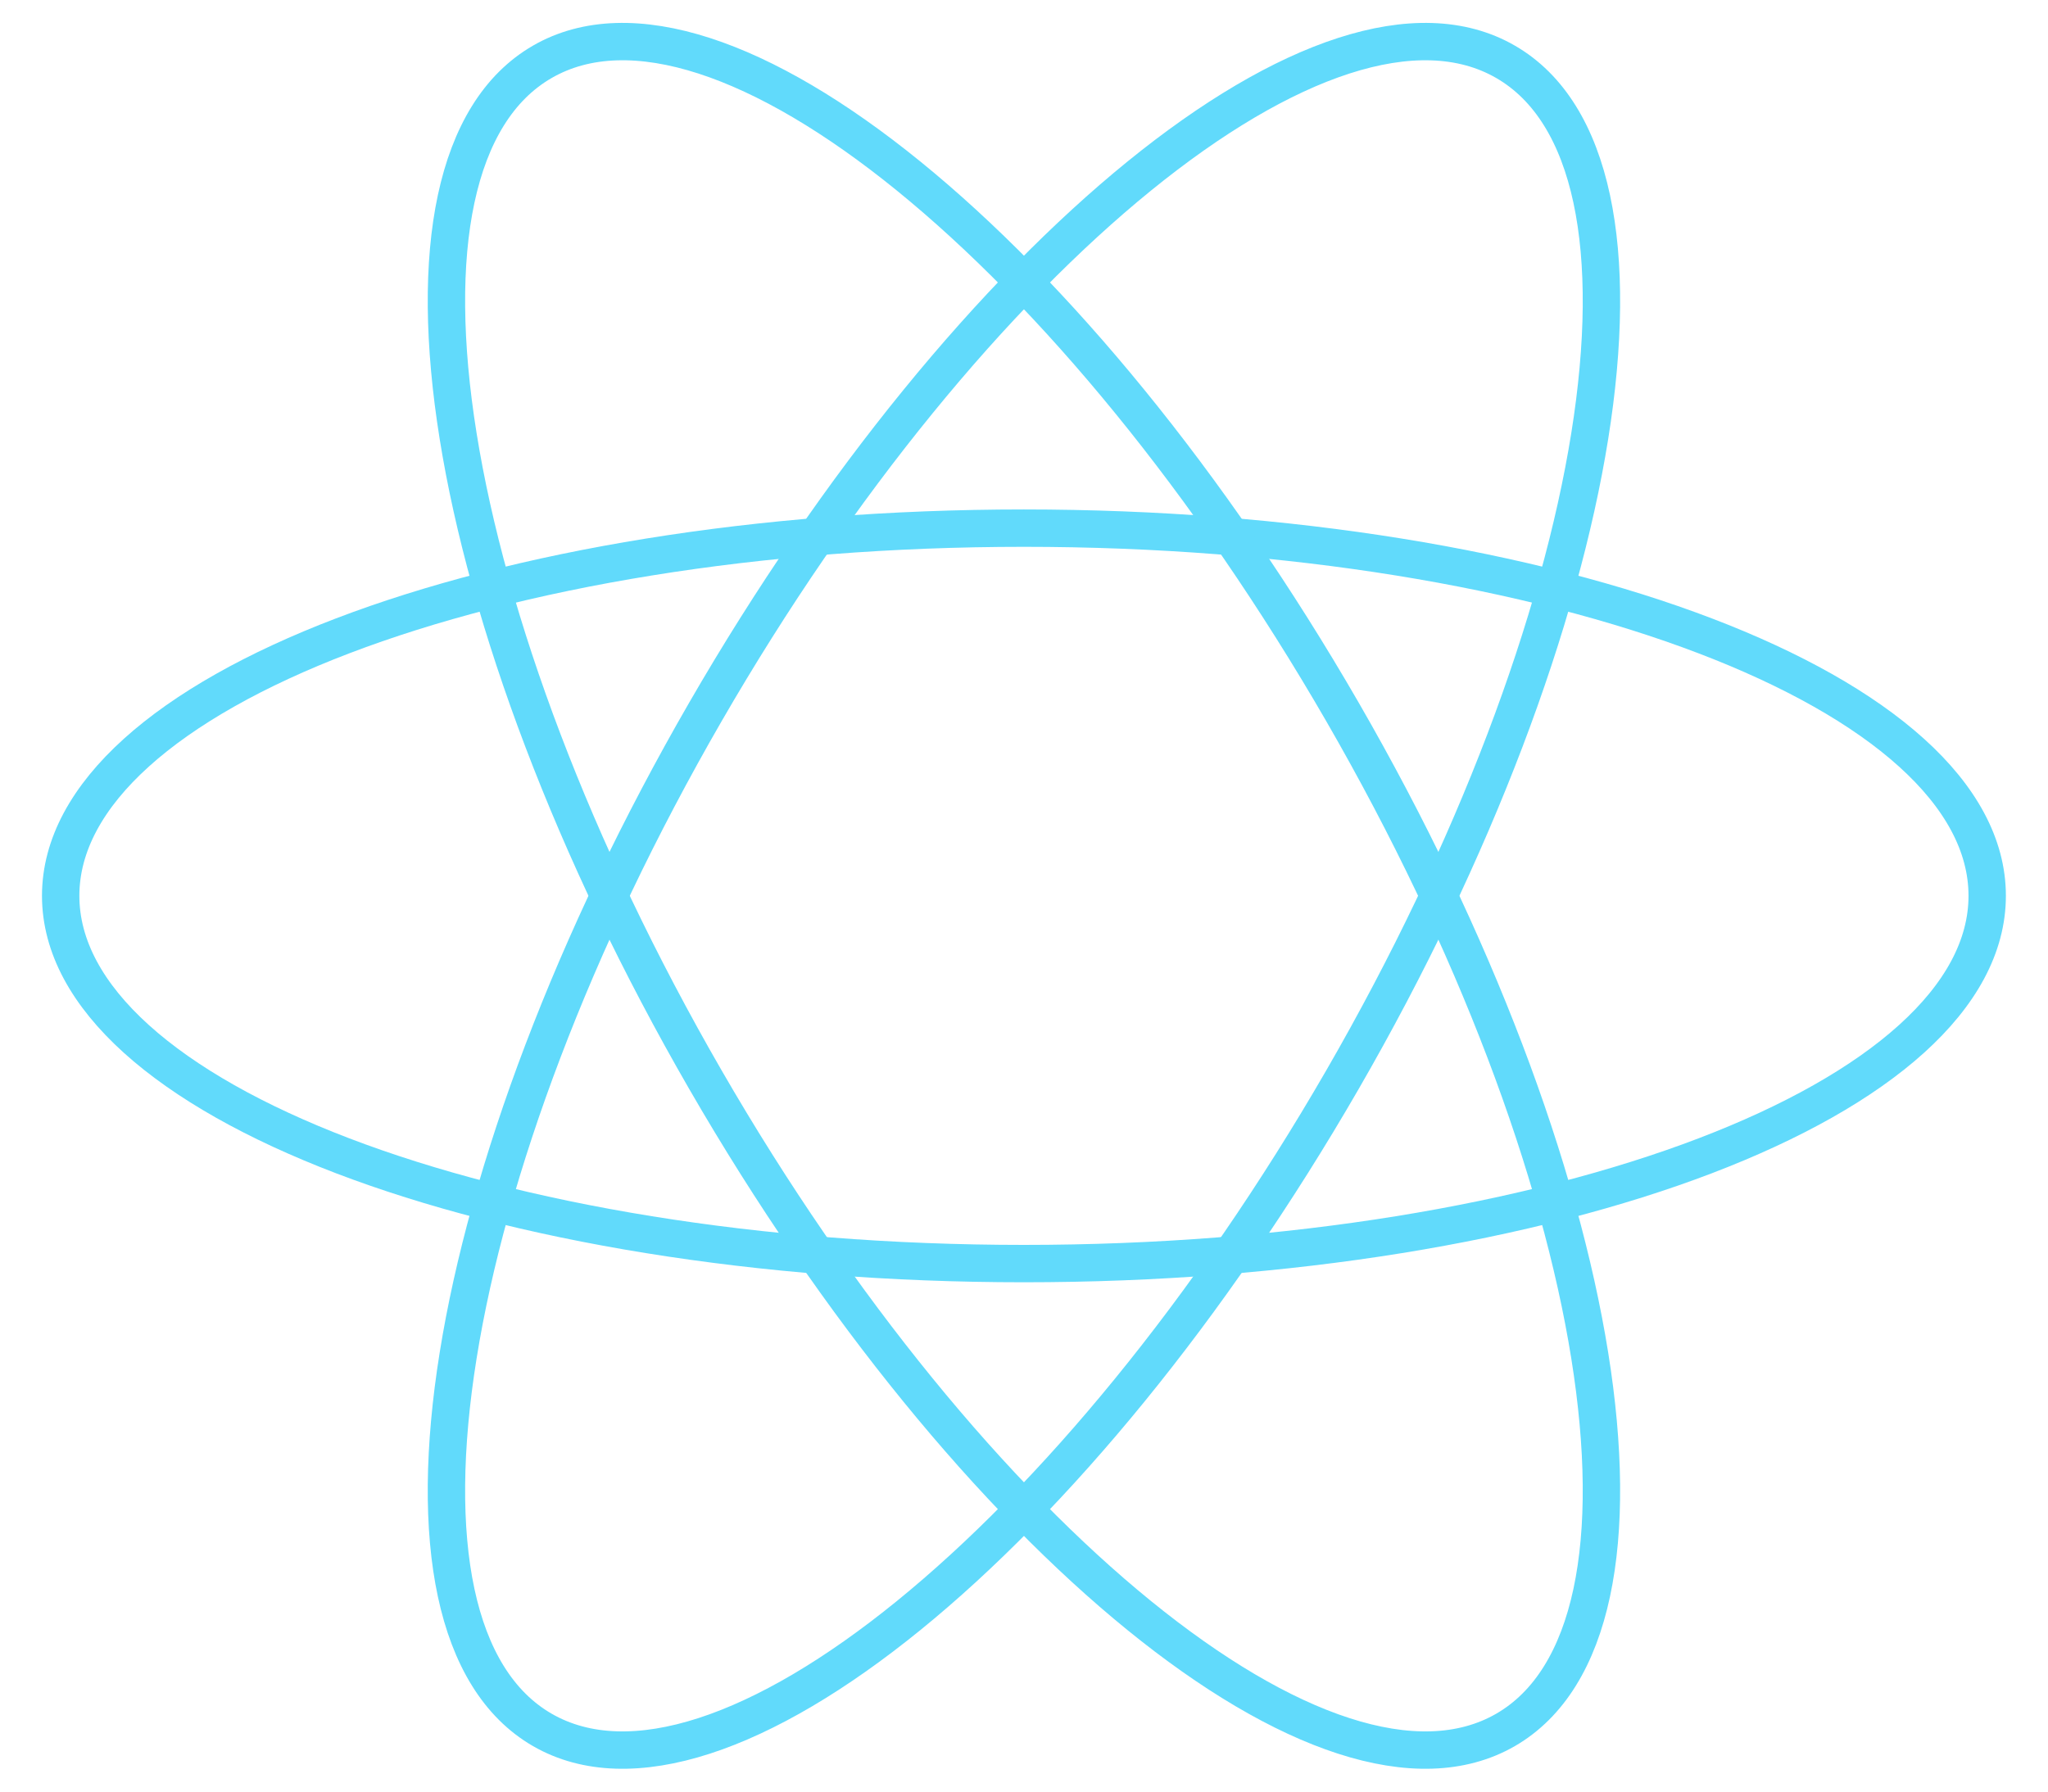
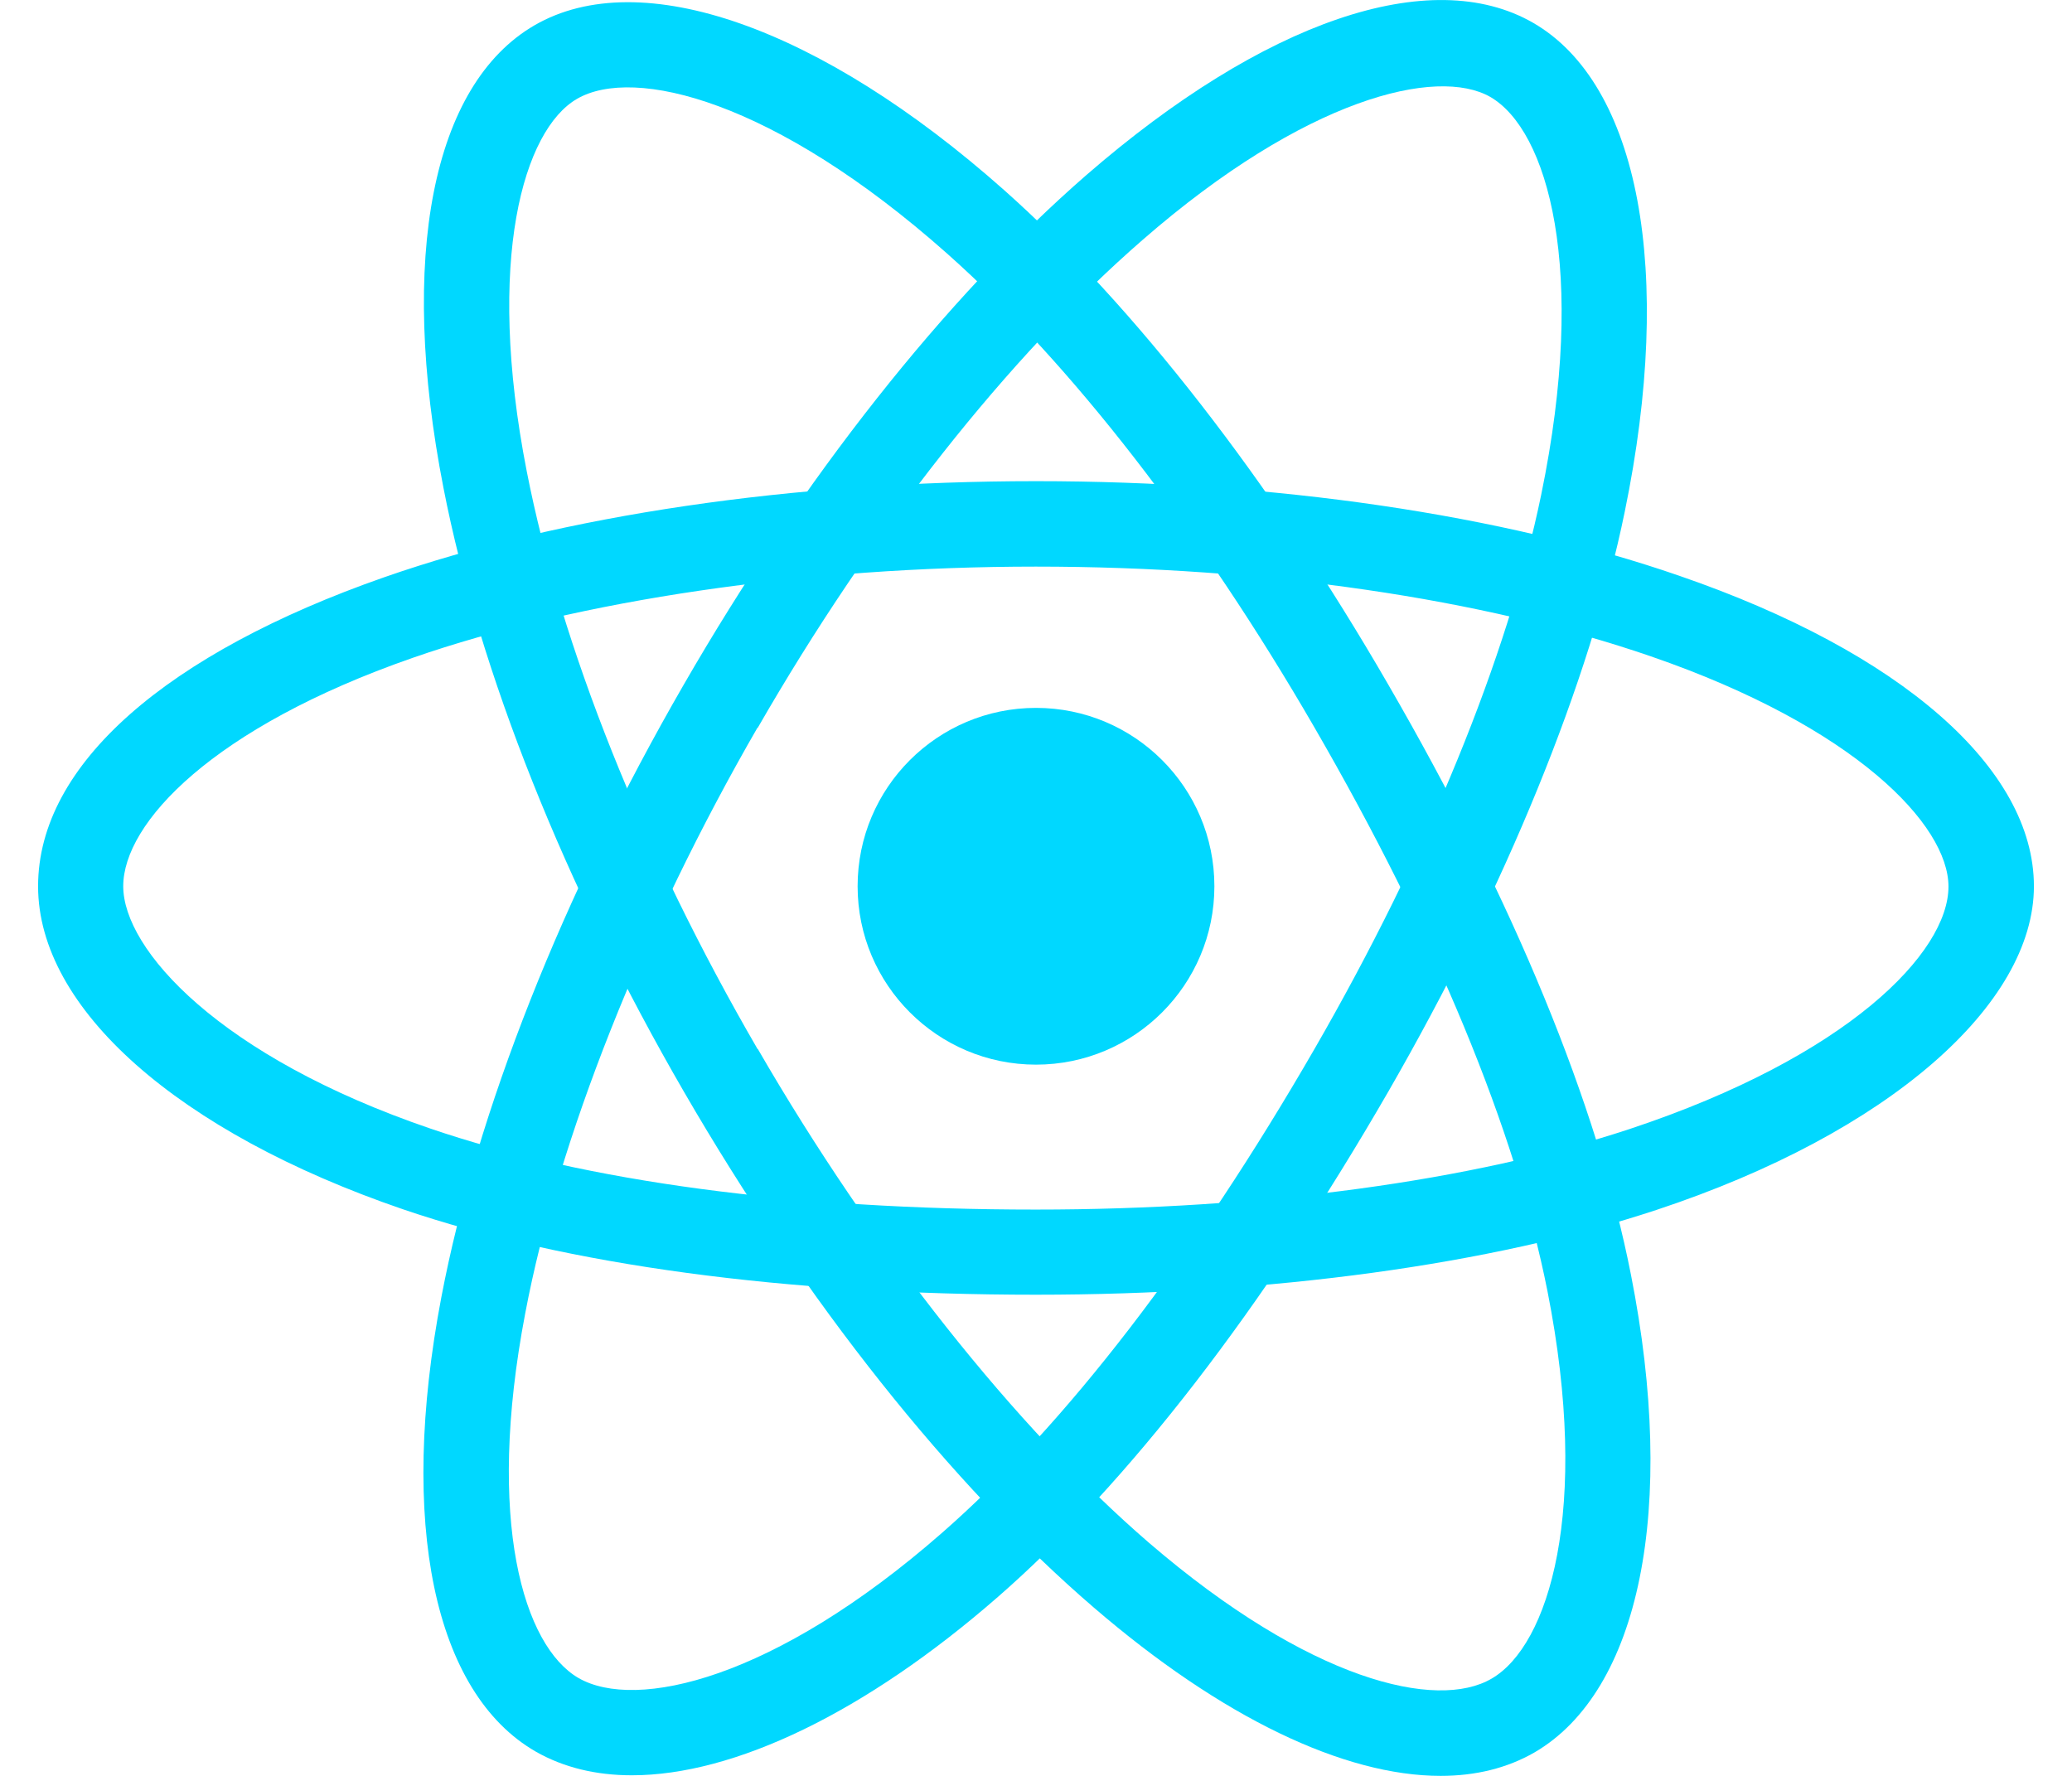
- <svg xmlns="http://www.w3.org/2000/svg" width="16" height="14" viewBox="0 0 16 14" fill="none">
-   <path d="M7.999 9.874C12.156 9.874 15.525 8.587 15.525 7C15.525 5.413 12.156 4.127 7.999 4.127C3.843 4.127 0.474 5.413 0.474 7C0.474 8.587 3.843 9.874 7.999 9.874Z" stroke="#61DAFB" stroke-width="0.292" />
-   <path d="M5.511 8.437C7.589 12.036 10.388 14.311 11.762 13.518C13.137 12.724 12.566 9.163 10.488 5.563C8.41 1.964 5.611 -0.311 4.237 0.483C2.862 1.276 3.433 4.837 5.511 8.437Z" stroke="#61DAFB" stroke-width="0.292" />
-   <path d="M5.511 5.563C3.433 9.163 2.862 12.724 4.237 13.518C5.611 14.311 8.41 12.036 10.488 8.437C12.566 4.837 13.137 1.276 11.762 0.483C10.388 -0.311 7.589 1.964 5.511 5.563Z" stroke="#61DAFB" stroke-width="0.292" />
+ <svg xmlns="http://www.w3.org/2000/svg" width="21" height="18" viewBox="0 0 21 18" fill="none">
+   <path d="M10.5 10.791C11.498 10.791 12.308 9.981 12.308 8.983C12.308 7.984 11.498 7.175 10.5 7.175C9.502 7.175 8.692 7.984 8.692 8.983C8.692 9.981 9.502 10.791 10.5 10.791Z" fill="#00D8FF" />
+   <path d="M10.5 13.123C7.962 13.123 5.746 12.823 4.084 12.257C1.802 11.476 0.386 10.222 0.386 8.983C0.386 7.744 1.698 6.619 3.894 5.851C5.696 5.222 8.041 4.877 10.5 4.877C12.912 4.877 15.225 5.215 17.017 5.835C19.268 6.609 20.614 7.788 20.614 8.983C20.614 10.178 19.148 11.483 16.787 12.264C15.115 12.817 12.88 13.123 10.5 13.123ZM10.5 5.743C8.171 5.743 5.867 6.081 4.179 6.669C2.156 7.374 1.249 8.341 1.249 8.983C1.249 9.624 2.222 10.709 4.362 11.439C5.933 11.976 8.057 12.26 10.497 12.26C12.788 12.26 14.922 11.97 16.512 11.445C18.733 10.709 19.748 9.653 19.748 8.986C19.748 8.363 18.806 7.368 16.733 6.653C15.029 6.066 12.814 5.743 10.497 5.743H10.5Z" fill="#00D8FF" />
+   <path d="M6.404 17.994C6.04 17.994 5.712 17.915 5.43 17.754C4.397 17.159 4.037 15.437 4.473 13.149C4.83 11.274 5.699 9.071 6.929 6.941C8.133 4.852 9.583 3.016 11.012 1.773C12.81 0.212 14.501 -0.366 15.538 0.231C16.613 0.85 16.97 2.75 16.467 5.187C16.113 6.913 15.26 8.999 14.072 11.062C12.804 13.259 11.436 15.032 10.114 16.186C8.771 17.358 7.441 17.994 6.404 17.994ZM7.678 7.374C6.514 9.391 5.655 11.556 5.323 13.313C4.921 15.418 5.307 16.685 5.863 17.008C6.445 17.343 7.845 17.027 9.546 15.538C10.797 14.444 12.102 12.747 13.322 10.633C14.467 8.648 15.282 6.653 15.62 5.016C16.094 2.722 15.684 1.318 15.105 0.983C14.565 0.673 13.231 0.993 11.581 2.431C10.222 3.613 8.834 5.37 7.678 7.38V7.374Z" fill="#00D8FF" />
+   <path d="M14.602 18C13.623 18 12.381 17.409 11.085 16.293C9.637 15.048 8.164 13.193 6.932 11.066C5.724 8.98 4.858 6.808 4.495 4.947C4.037 2.608 4.381 0.857 5.418 0.256C6.492 -0.366 8.316 0.275 10.175 1.925C11.492 3.095 12.877 4.874 14.068 6.935C15.339 9.128 16.192 11.198 16.53 12.921C16.998 15.285 16.622 17.14 15.551 17.763C15.276 17.921 14.957 18 14.599 18H14.602ZM7.681 10.633C8.847 12.649 10.295 14.473 11.647 15.639C13.272 17.036 14.562 17.34 15.118 17.014C15.696 16.679 16.123 15.307 15.684 13.088C15.361 11.458 14.543 9.482 13.319 7.368C12.172 5.386 10.851 3.682 9.599 2.57C7.848 1.015 6.426 0.667 5.848 1.002C5.307 1.315 4.918 2.63 5.339 4.779C5.686 6.549 6.514 8.626 7.678 10.633H7.681Z" fill="#00D8FF" />
</svg>
